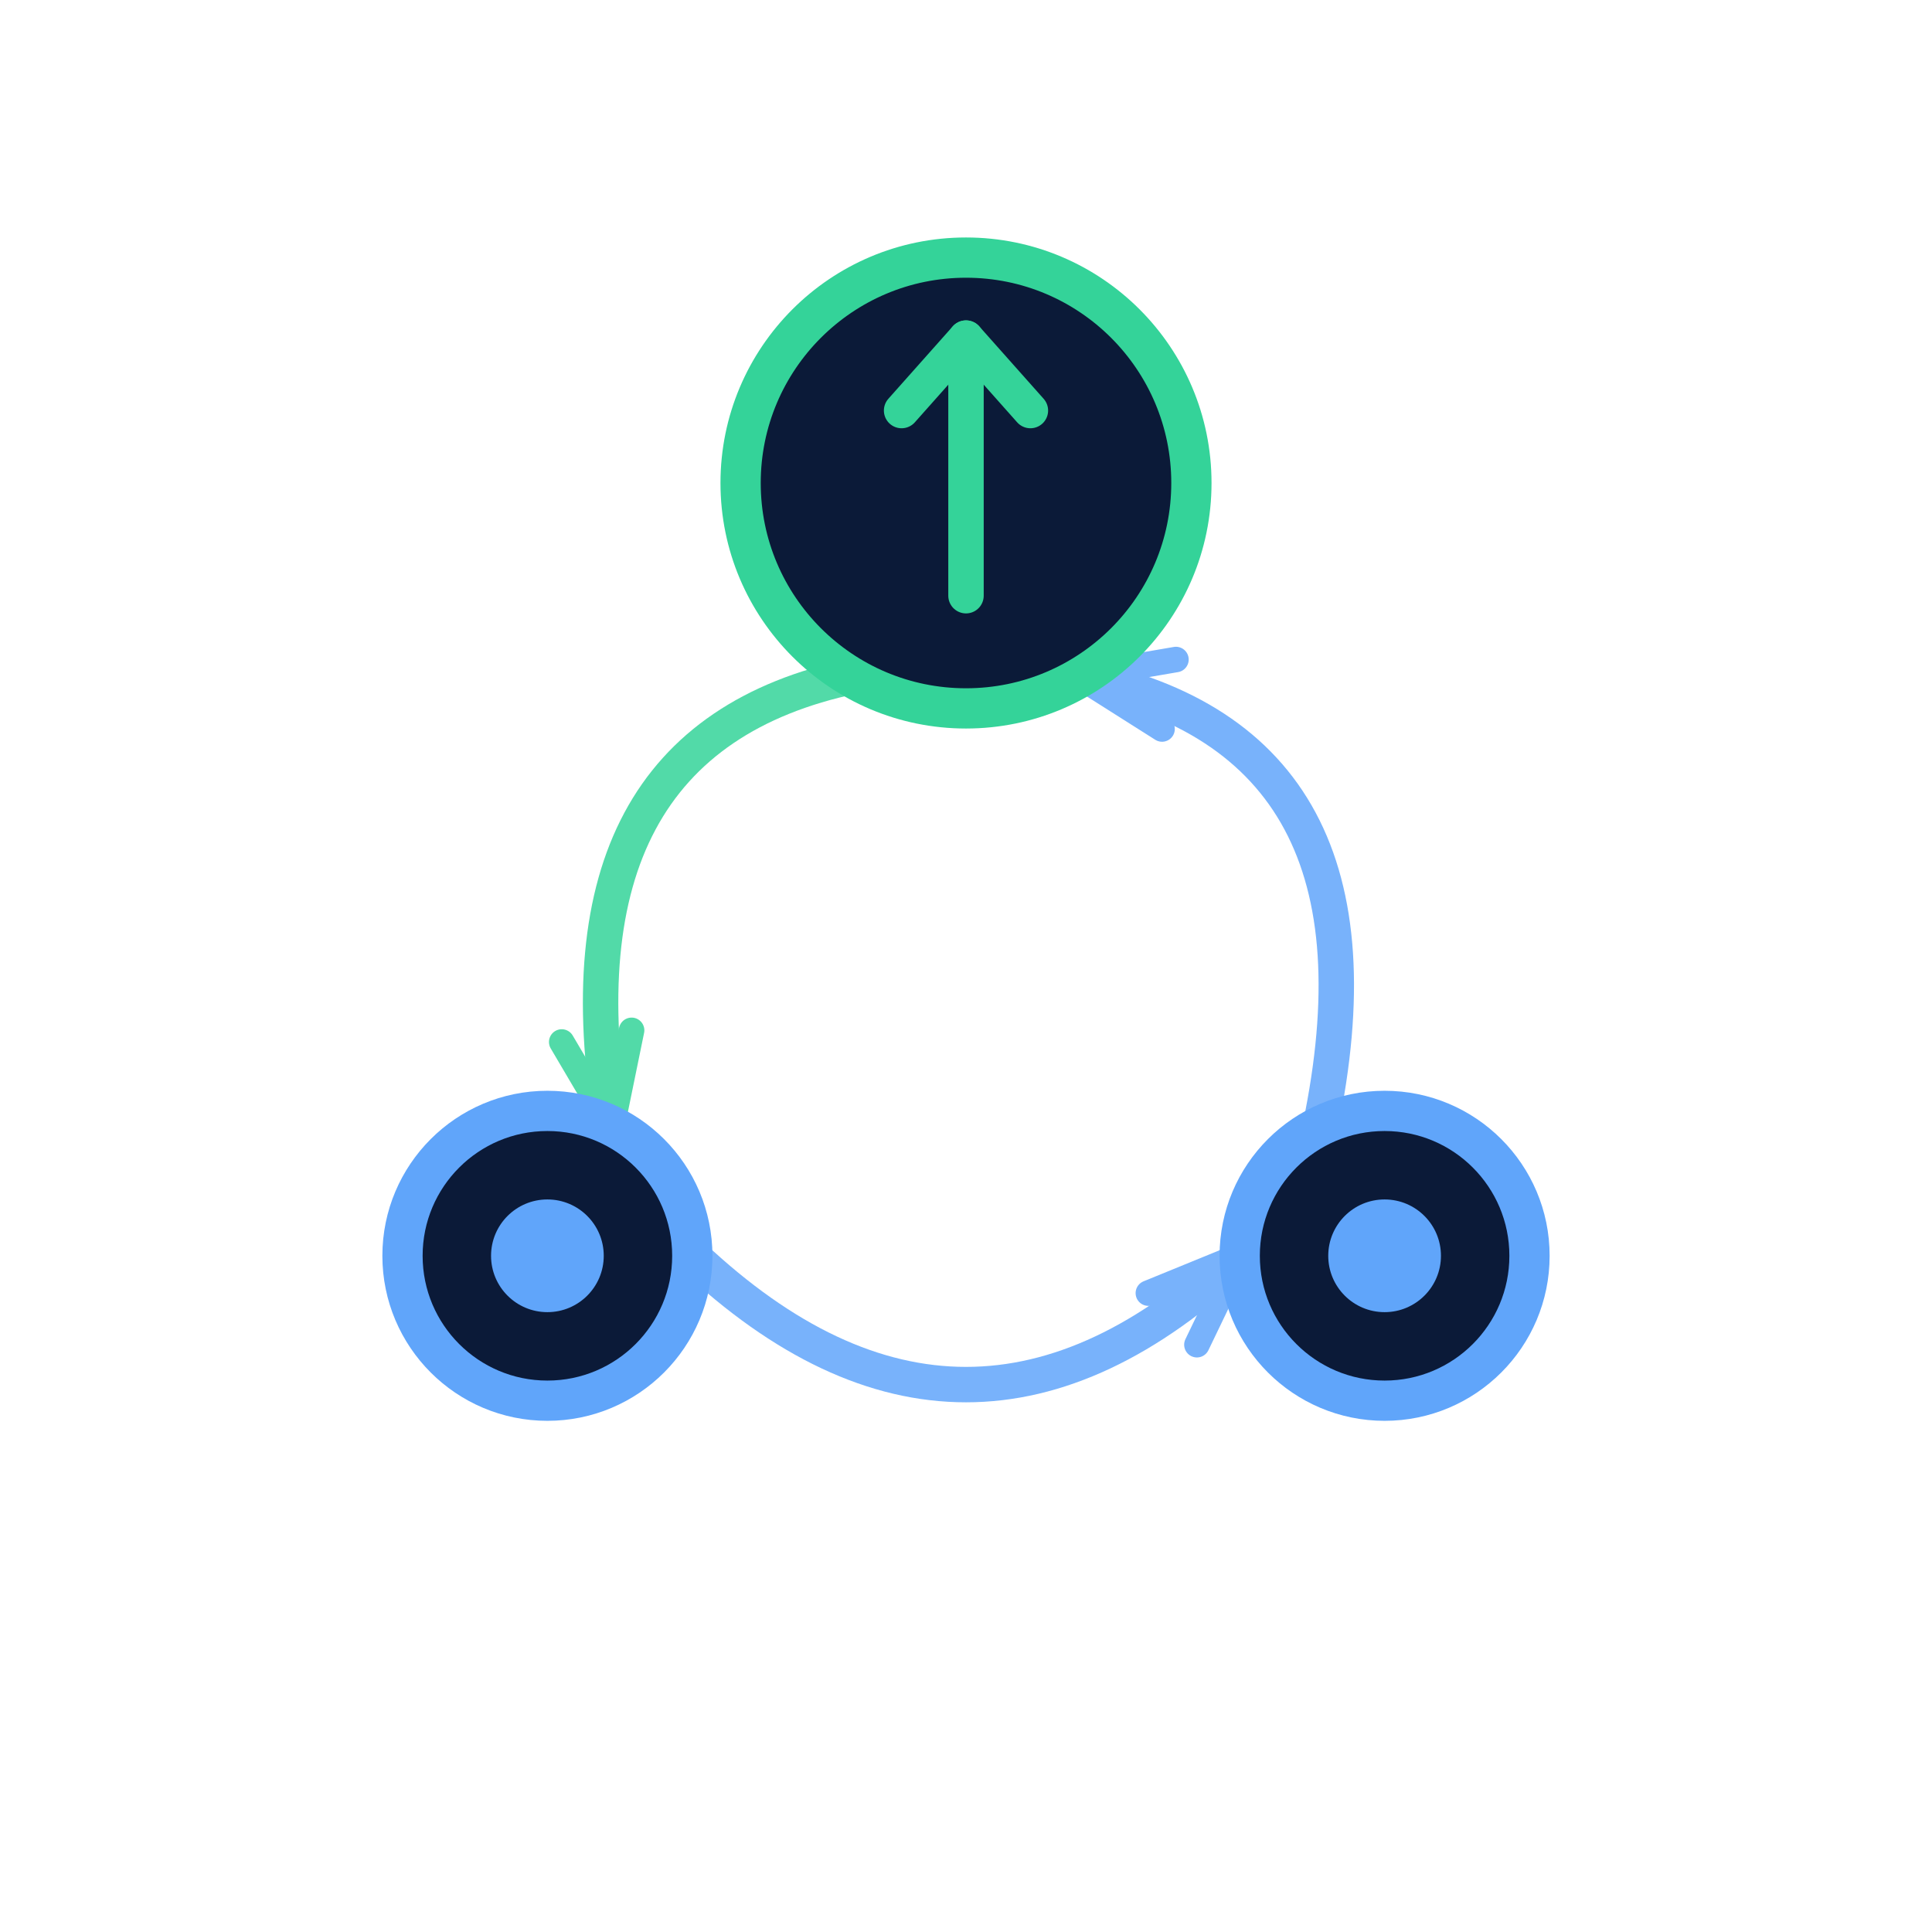
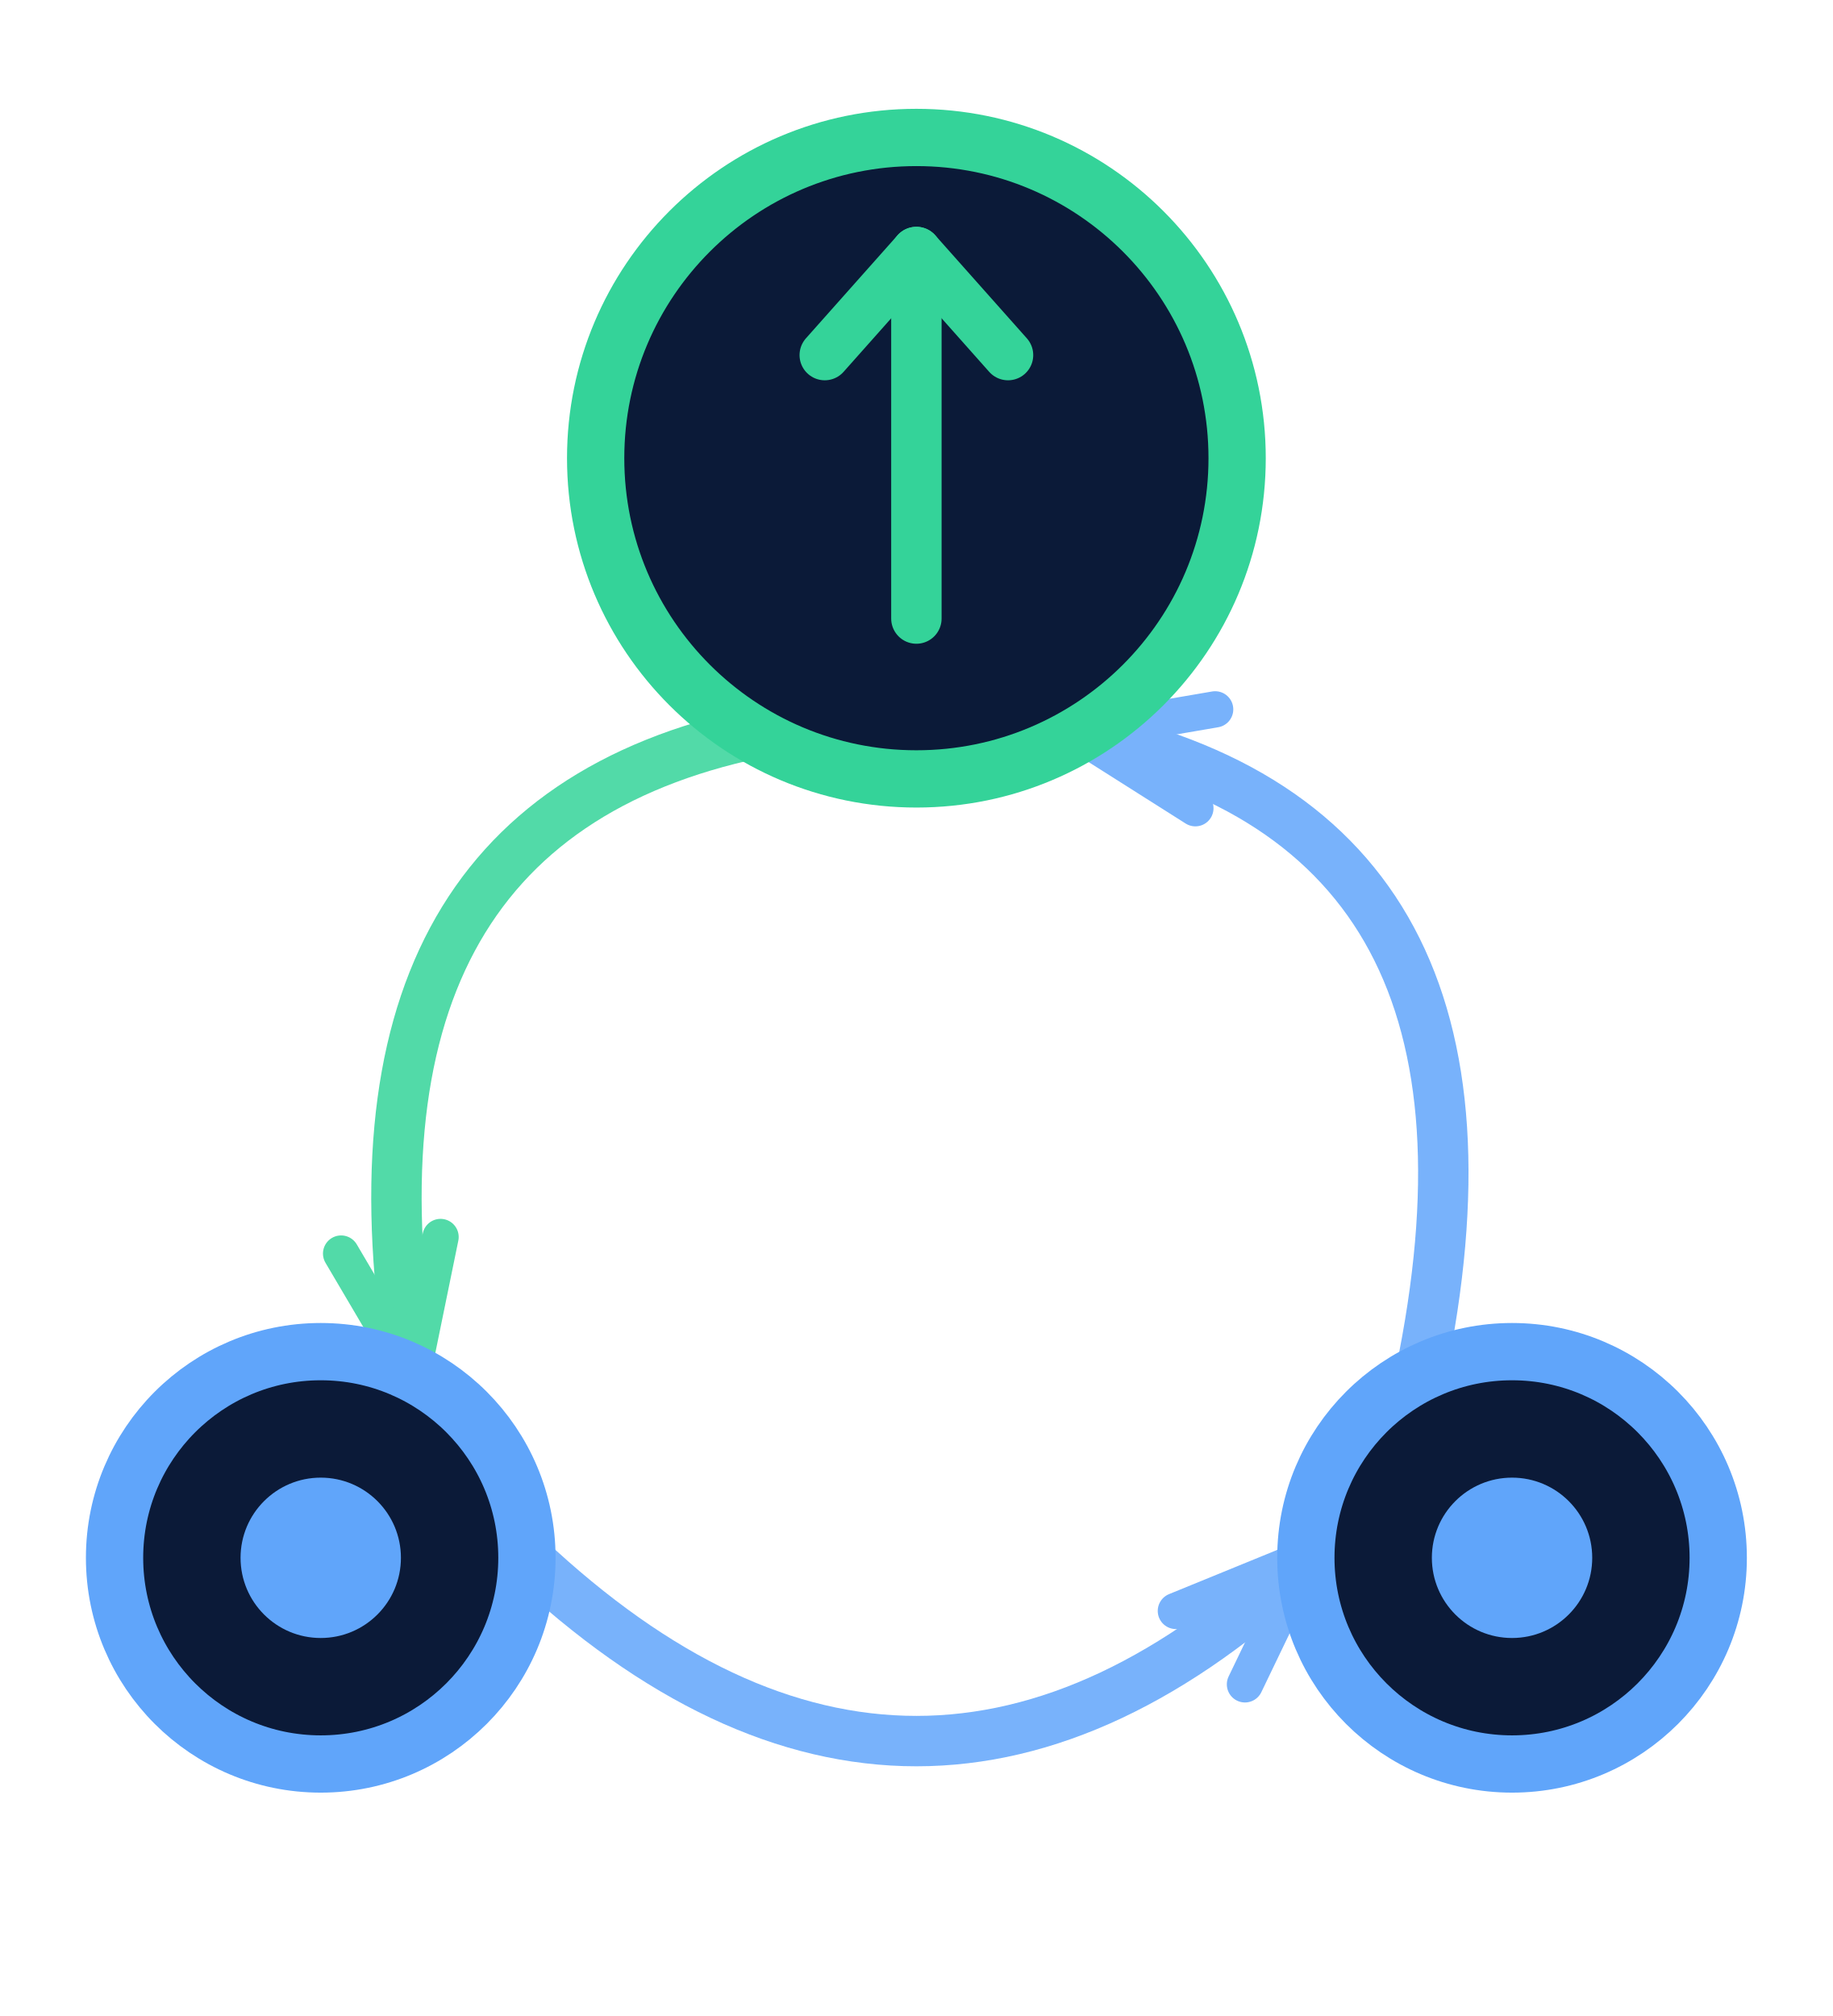
- <svg xmlns="http://www.w3.org/2000/svg" viewBox="0 0 120 120">
+ <svg xmlns="http://www.w3.org/2000/svg" viewBox="20 10 80 88">
  <defs>
    <marker id="ab" viewBox="0 0 10 10" refX="8" refY="5" markerWidth="4" markerHeight="4" orient="auto">
      <path d="M1.5 2.5 L8 5 L1.5 7.5" fill="none" stroke="#60A5FA" stroke-width="1.8" stroke-linecap="round" stroke-linejoin="round" />
    </marker>
    <marker id="ag" viewBox="0 0 10 10" refX="8" refY="5" markerWidth="4" markerHeight="4" orient="auto">
      <path d="M1.5 2.5 L8 5 L1.5 7.5" fill="none" stroke="#34D399" stroke-width="1.8" stroke-linecap="round" stroke-linejoin="round" />
    </marker>
  </defs>
  <path d="M 43 78 Q 60 94 77 78" fill="none" stroke="#60A5FA" stroke-width="2.2" stroke-linecap="round" opacity="0.85" marker-end="url(#ab)" />
  <path d="M 82 70 Q 87 46 67 42" fill="none" stroke="#60A5FA" stroke-width="2.2" stroke-linecap="round" opacity="0.85" marker-end="url(#ab)" />
  <path d="M 53 42 Q 34 46 38 70" fill="none" stroke="#34D399" stroke-width="2.2" stroke-linecap="round" opacity="0.85" marker-end="url(#ag)" />
  <circle cx="34" cy="78" r="9" fill="#0B1A38" stroke="#60A5FA" stroke-width="2.5" />
  <circle cx="34" cy="78" r="3.5" fill="#60A5FA" />
  <circle cx="86" cy="78" r="9" fill="#0B1A38" stroke="#60A5FA" stroke-width="2.5" />
  <circle cx="86" cy="78" r="3.5" fill="#60A5FA" />
  <circle cx="60" cy="30" r="14" fill="#0B1A38" stroke="#34D399" stroke-width="2.5" />
  <path d="M 60 37 L 60 21" stroke="#34D399" stroke-width="2.2" stroke-linecap="round" />
  <path d="M 56 25.5 L 60 21 L 64 25.5" fill="none" stroke="#34D399" stroke-width="2.2" stroke-linecap="round" stroke-linejoin="round" />
</svg>
